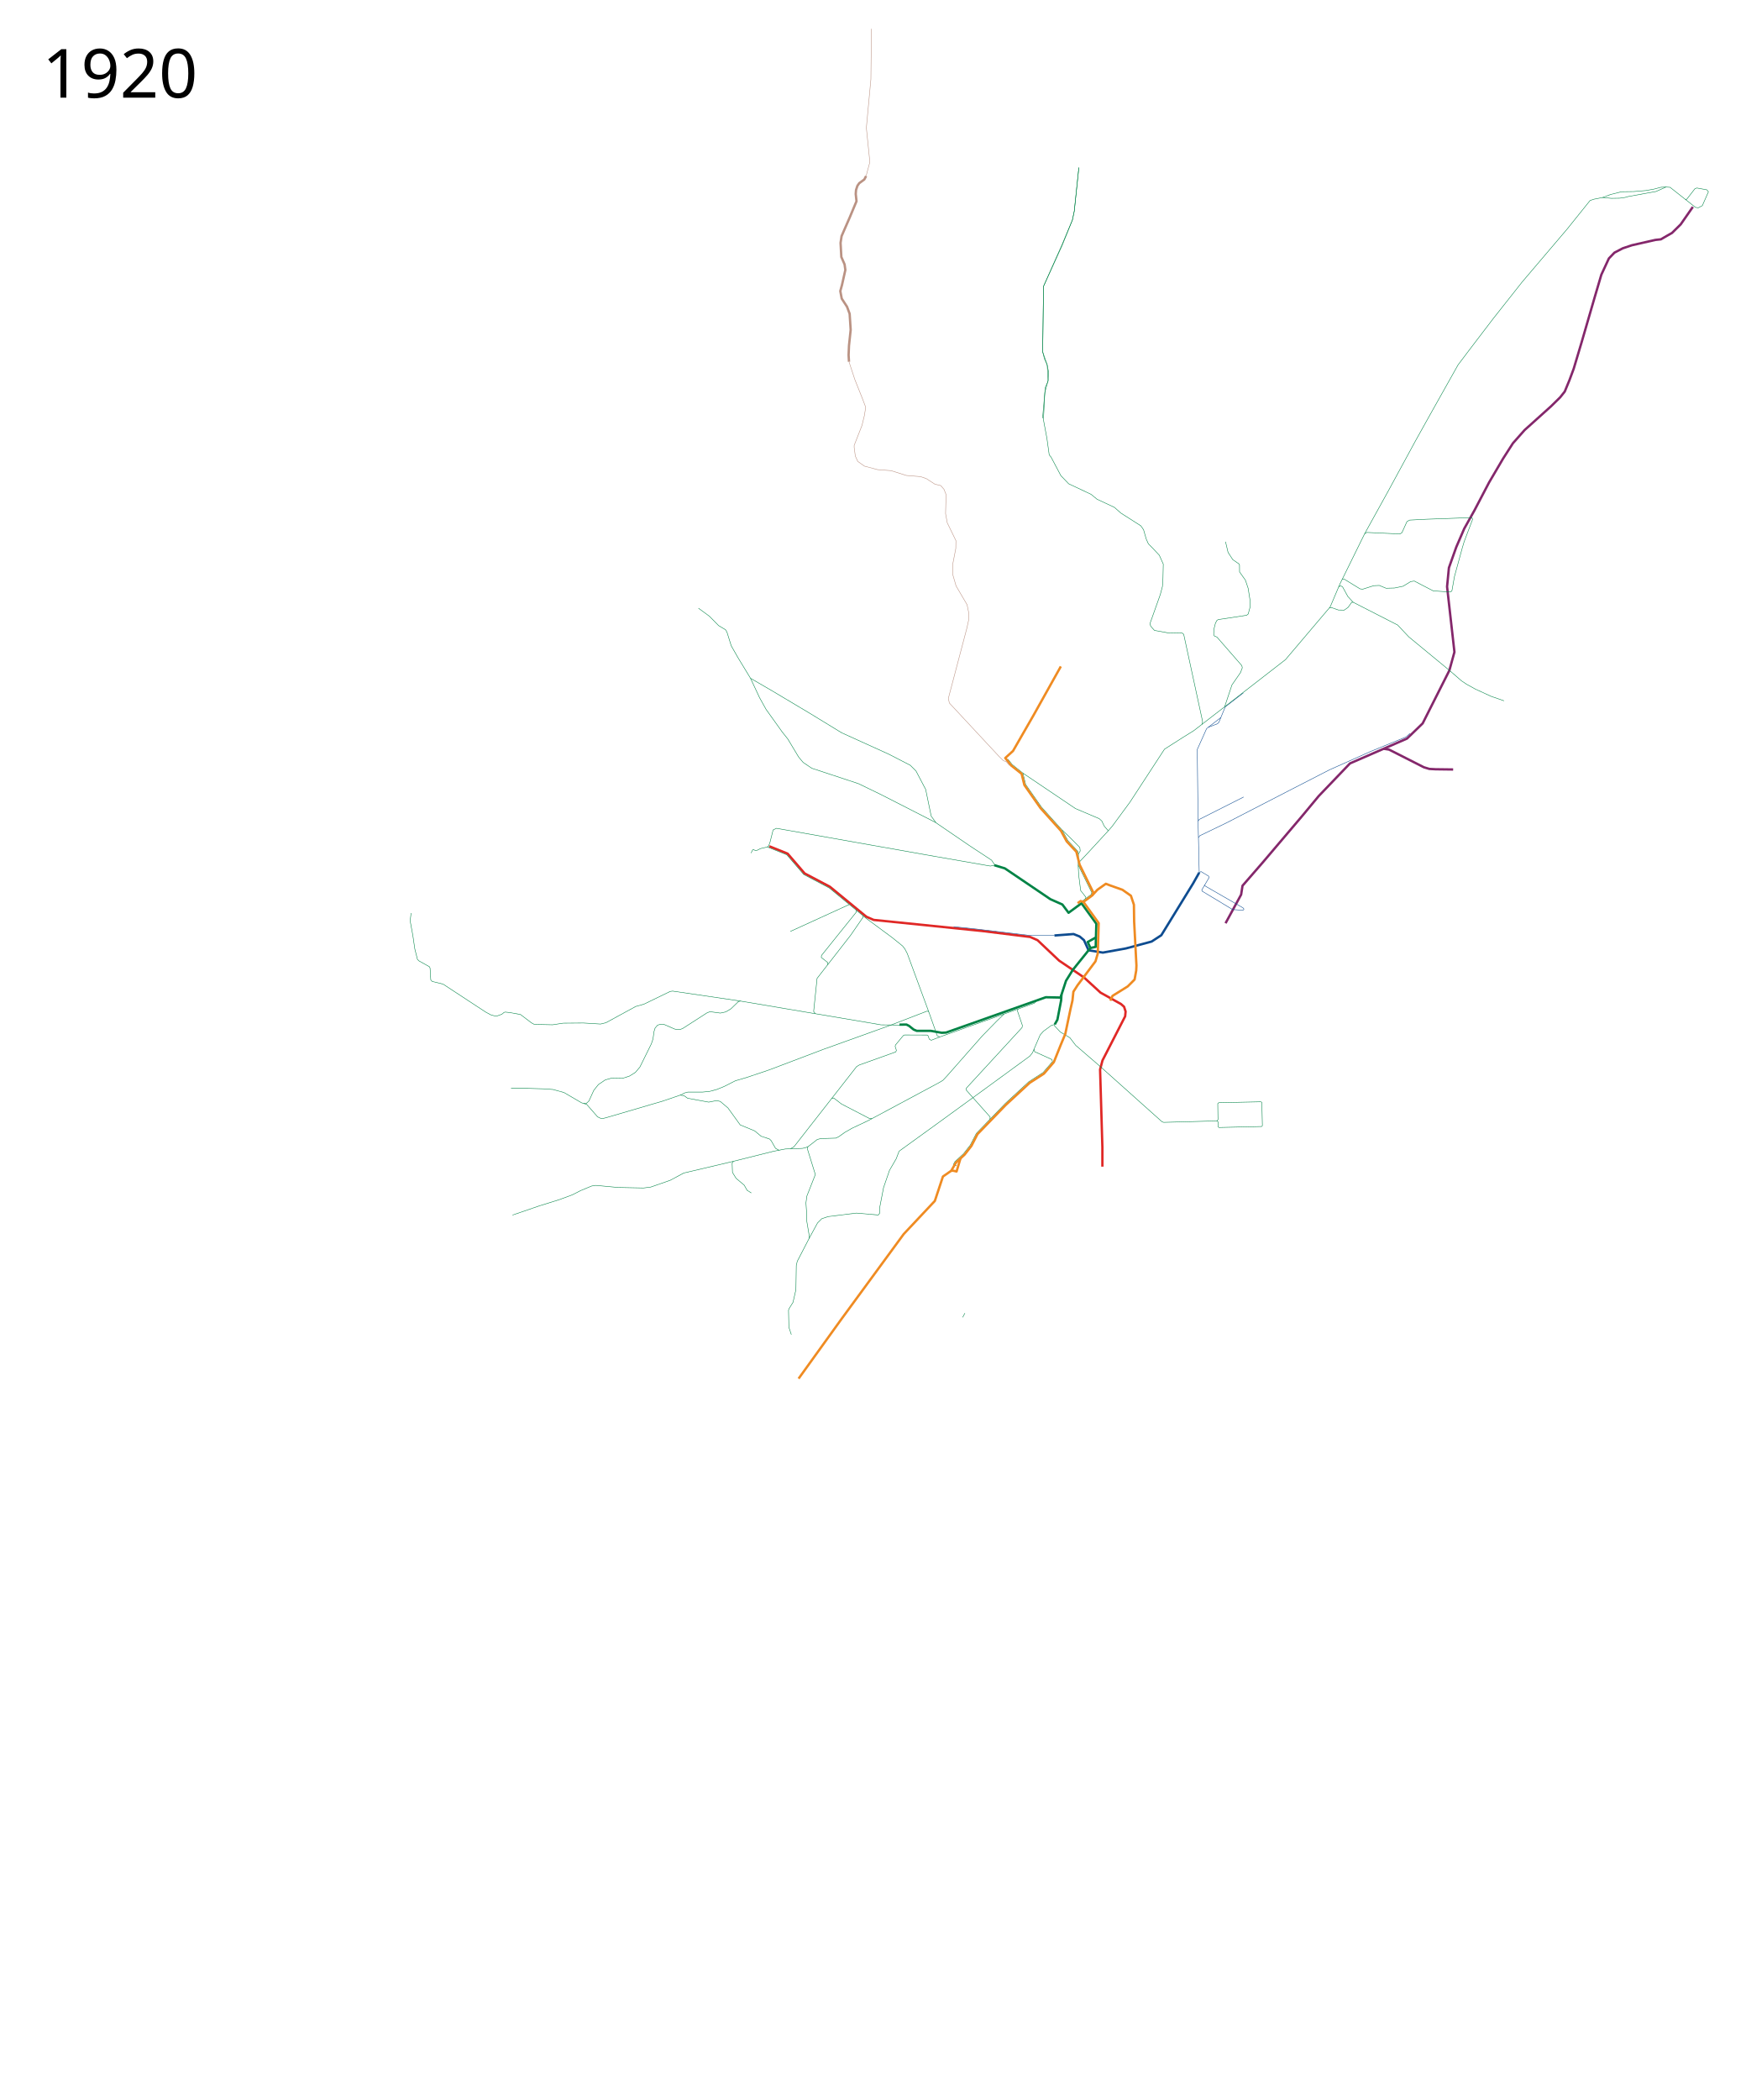
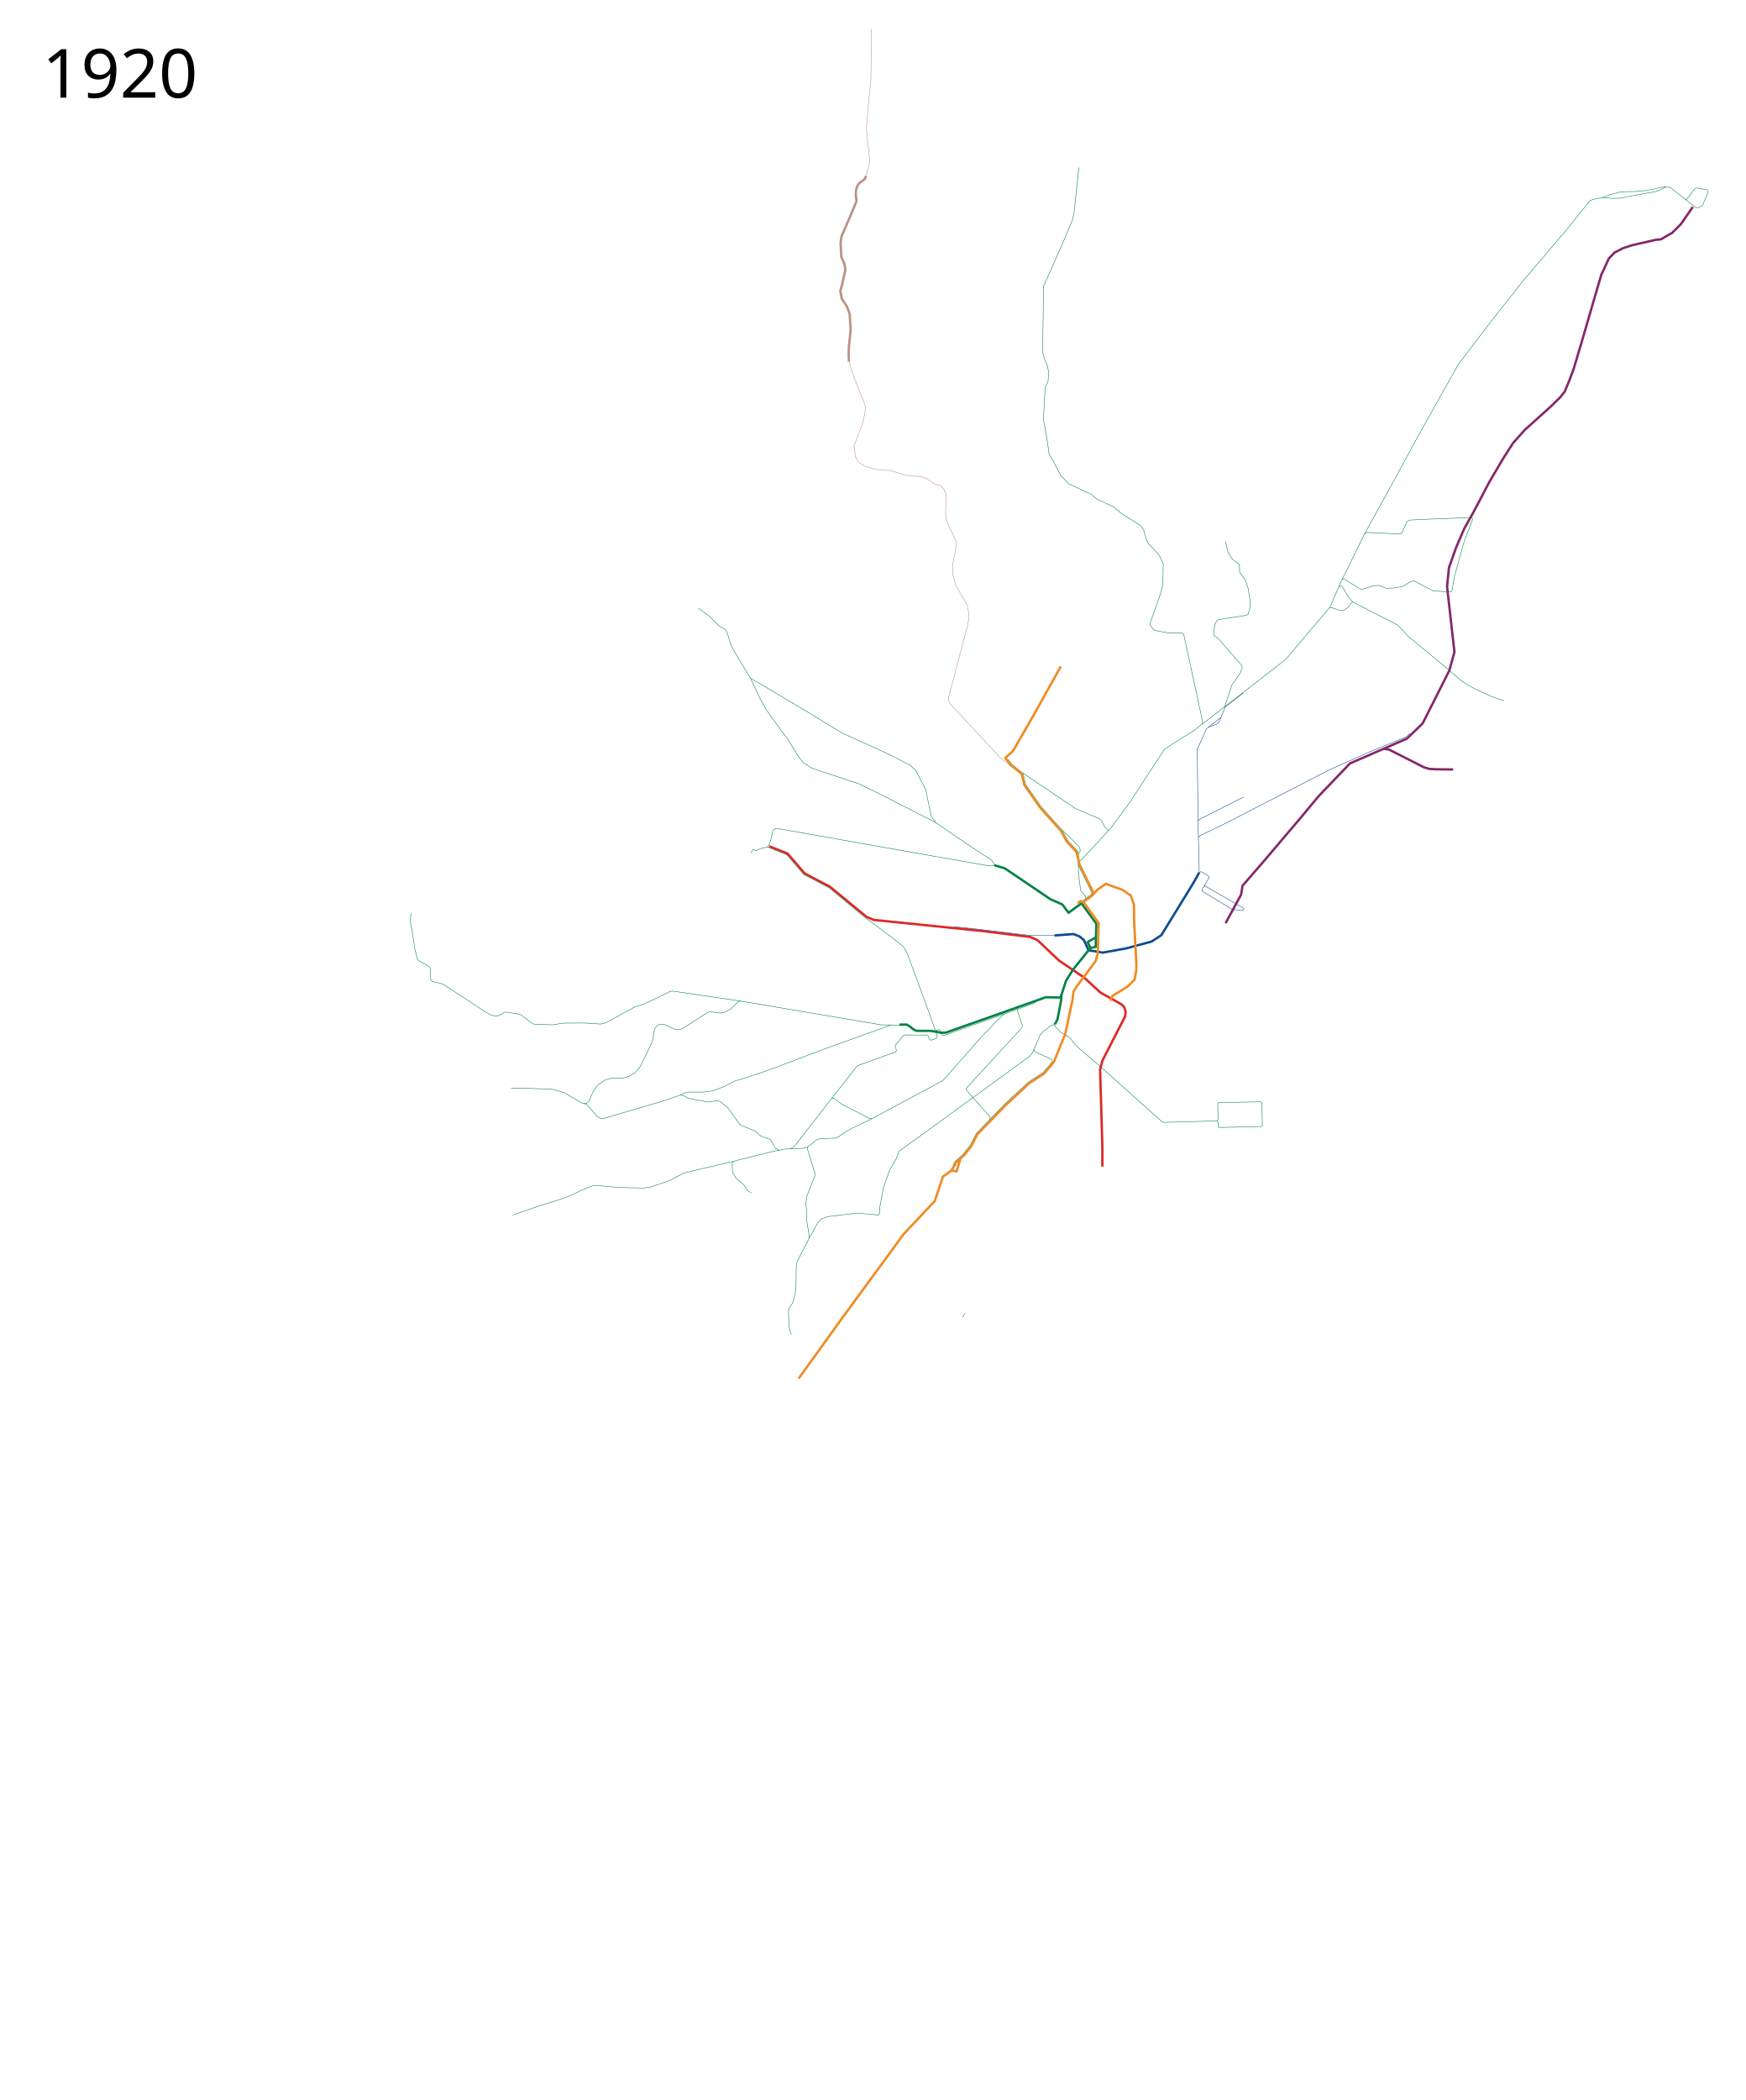
<svg xmlns="http://www.w3.org/2000/svg" viewBox="-60, -775, 3700, 4450" height="4450" width="3700">
  <path d="m2537.5 1181.39 33.07-60.695 2.93-18.805 43-49.5 82.33-96.972 36.082-43.45 66.324-69.251 120.945-52.67 33.162-32.187 56.571-112.166 10.729-39.015-15.606-138.5 3.902-39.99 15.606-43.892 16.843-39.03 21.567-38.538 31.112-59.396 29.699-50.559 20.86-32.527 24.748-27.93 56.215-50.558 19.092-18.739 9.82-12.38 10-24.25 9-24.25 16.75-56 27-93 14.75-50 16-34.5 11.75-12.25 17.75-9.25 19.5-6.5 49.5-11.25 11.75-1.25 12-7 11.5-6.5 18.5-18.25 25.75-37" style="fill:none;stroke:#84276b;stroke-width:5;stroke-linecap:butt;stroke-linejoin:round;stroke-miterlimit:4;stroke-dasharray:none;stroke-opacity:1" />
  <path style="fill:none;stroke:#e02826;stroke-width:5;stroke-linecap:butt;stroke-linejoin:round;stroke-miterlimit:4;stroke-dasharray:none;stroke-opacity:1" d="M2276.492 1697.133v-40.965l-4.877-164.836 5.103-19.223 48.022-93.528.954-10.153-3.286-10.135-6.374-5.618-43.444-24.228-35.113-32.187-52.657-35.608-45.854-43.397-15.606-6.827-102.413-12.68-229.21-23.408-15.605-6.828-77.054-63.398-53.645-28.286-36.088-41.94-38.865-15.624" />
  <path style="fill:none;stroke:#008345;stroke-width:1;stroke-linecap:butt;stroke-linejoin:round;stroke-miterlimit:4;stroke-dasharray:none;stroke-opacity:1" d="m1026.25 1799.791 57.73-19.806 40.865-12.696 28.093-10.351 17.861-9.092 23.141-9.585 8.685-1.412 47.202 4.441 53.957 1.125 15.515-1.961 41.448-14.459 28.503-15.318 101.847-23.994 3.346-.836" />
  <path style="fill:none;stroke:#008345;stroke-width:1;stroke-linecap:butt;stroke-linejoin:round;stroke-miterlimit:4;stroke-opacity:1;stroke-dasharray:none" d="m1782.234 1392.359-272.7-46.03-4.377.95-15.781 15.305-11.162 6.704-11.4 2.483-22.064-2.986-6.61 2.683-51.373 33.076-5.237 1.953-6.05.32-5.653-1.265-22.974-9.976-6.205-.304-6.988 2.062-5.219 6.215-2.23 7.31-2.25 15.96-3.323 9.892-24.436 49.512-9.559 11.251-12.438 7.778-14.215 4.616-23.28-.422-14.043 3.997-14.343 9.726-9.687 12.122-10.443 22.818-5.571 5.072-5.535.092-4.56-1.424-37.208-21.75-23.198-6.418-19.718-1.384-34.138-.975h-35.113" />
  <path style="fill:none;stroke:#008345;stroke-width:1;stroke-linecap:butt;stroke-linejoin:round;stroke-miterlimit:4;stroke-opacity:1;stroke-dasharray:none" d="m1853.673 1397.21-46.336-.488-25.11-4.363" />
  <path style="fill:none;stroke:#0e4c90;stroke-width:5;stroke-linecap:butt;stroke-linejoin:round;stroke-miterlimit:4;stroke-dasharray:none;stroke-opacity:1" d="m2481.749 1074.088-13.11 23.198-67.243 109.483-20.54 13.412-54.62 14.63-48.768 8.779-30.237-4.877-9.753-21.458-9.167-7.774-12.852-5.186-40.586 3.064" />
  <path style="fill:none;stroke:#008345;stroke-width:5;stroke-linecap:butt;stroke-linejoin:round;stroke-miterlimit:4;stroke-opacity:1;stroke-dasharray:none" d="m2189.732 1332.954-.709 11.975-7.852 40.813-5.59 10.047" />
  <path style="fill:none;stroke:#008345;stroke-width:1;stroke-linecap:butt;stroke-linejoin:round;stroke-miterlimit:4;stroke-dasharray:none;stroke-opacity:1" d="m2175.581 1395.79-.63 2.834 12.355 13.194 20.431 12.28 12.184 16.027 53.157 45.842 129.235 115.58 3.845 1.794 113.261-3.084 2.254 1.984.122 10.523 1.79 1.46 90.672-2.134 1.36-1.81-1.154-49.005-1.775-1.526-89.667 1.969-1.99 1.977.48 33.961-2.092 2.601" />
  <path style="fill:none;stroke:#008345;stroke-width:1;stroke-linecap:butt;stroke-linejoin:round;stroke-miterlimit:4;stroke-opacity:1;stroke-dasharray:none" d="m1980.36 2016.505 2.548-4.818 2.214-4.025" />
-   <path style="fill:none;stroke:#008345;stroke-width:1;stroke-linecap:butt;stroke-linejoin:round;stroke-miterlimit:4;stroke-dasharray:none;stroke-opacity:1" d="m1931.67 1422.449-18.012 6.947-4.063-2.398-2.967-8.09-1.991-.652-47.534-.124-2.406 1.068-16.61 20.04-.861 3.115 2.709 8.359-1.325 3.327-77.44 27.751-5.753 3.557-132.528 169.574-7.387 4.435" />
+   <path style="fill:none;stroke:#008345;stroke-width:1;stroke-linecap:butt;stroke-linejoin:round;stroke-miterlimit:4;stroke-dasharray:none;stroke-opacity:1" d="m1615.502 1659.358 7.387-4.435 132.528-169.574 5.754-3.556 77.44-27.752 1.324-3.327-2.71-8.36.861-3.114 16.61-20.04 2.407-1.068 47.534.124 1.991.653 2.967 8.09 4.062 2.397 11.629-4.485 1.294-4.831-3.146-8.95 2.648-3.001" />
  <text style="font-size:144px;font-style:normal;font-weight:400;fill:#000;fill-opacity:1;stroke:none;font-family:Sans;-inkscape-font-specification:Sans" xml:space="preserve" y="-568.039" x="29.453">
    <tspan y="-568.039" x="29.453">1920</tspan>
  </text>
  <path style="fill:none;stroke:#008345;stroke-width:1;stroke-linecap:butt;stroke-linejoin:round;stroke-miterlimit:4;stroke-opacity:1;stroke-dasharray:none" d="m1509.533 1346.328-143.96-21.166-5.23.766-55.447 26.918-17.523 4.941-63.24 34.469-11.247 2.754-36.506-2.222-42.776.358-22.289 3.431-38.906-.83-5.964-3.253-23.297-17.718-22.921-4.15-9.58-.982-2.336.748-4.874 3.95-9.82 3.473-6.192-.352-7.056-1.921-10.846-5.827-90.44-59.32-23.154-5.714-2.924-3.347-1.443-24.694-1.503-3.127-22.116-12.39-3.182-3.209-5.58-22.207-4.161-28.312-4.955-27.013-.45-6.814 1.738-13.693" />
  <path style="fill:none;stroke:#008345;stroke-width:5;stroke-linecap:butt;stroke-linejoin:round;stroke-miterlimit:4;stroke-dasharray:none;stroke-opacity:1" d="m2047.247 1058.359 22.471 6.74 96.564 65.35 25.36 11.216 13.167 17.557 27.426-20.152 31.462 43.413-.865 28.943-17.546 9.73 5.852 12.68-37.38 46.422-14.365 23.085-11.576 35.502-31.289-.645-211.098 74.782-9.398.516-23.343-4.097h-29.71l-6.499-2.704-9.745-7.805-5.463-2.791-14.81.17" />
  <path style="fill:none;stroke:#ef8b22;stroke-width:5;stroke-linecap:butt;stroke-linejoin:round;stroke-miterlimit:4;stroke-dasharray:none;stroke-opacity:1" d="m2293.22 1345.492 4.73-10.217 32.187-19.995 14.63-14.63 3.414-19.02.488-10.73-4.877-93.146-.488-35.6-6.34-19.02-18.044-12.68-24.872-8.778-10.24-3.902L2266 1110.39l-11.4 12.35" />
  <path style="fill:none;stroke:#008345;stroke-width:1;stroke-linecap:butt;stroke-linejoin:round;stroke-miterlimit:4;stroke-dasharray:none;stroke-opacity:1" d="m1787.98 1595.457-5.663-.532-58.898-30.56-16.451-12.702-4.34 1.23" />
-   <path d="m2149.695 111.197 4.877-54.62 6.827-25.36-1.95-33.162-9.486-27.416 1.754-138.873 39.276-86.269 21.967-54.336 3.968-18.846 9.67-92.246" style="fill:none;stroke:#008345;stroke-width:1;stroke-linecap:butt;stroke-linejoin:round;stroke-miterlimit:4;stroke-dasharray:none;stroke-dashoffset:0;stroke-opacity:1" />
  <path style="fill:none;stroke:#008345;stroke-width:5;stroke-linecap:butt;stroke-linejoin:round;stroke-miterlimit:4;stroke-dasharray:none;stroke-opacity:1" d="m2262.826 1211.426-.477 19.972-11.217 2.439" />
  <path style="opacity:1;fill:none;fill-opacity:1;fill-rule:nonzero;stroke:#ef8b22;stroke-width:5;stroke-linecap:butt;stroke-linejoin:round;stroke-miterlimit:4;stroke-dasharray:none;stroke-opacity:1" d="m1956.086 1705.91 3.965-.16 7.374 1.667 8.427-28.09" />
  <path d="m2872.269 811.604 11.667 1.767 73.893 37.477 11.667 3.536 13.081.707 37.34.476" style="fill:none;stroke:#84276b;stroke-width:5;stroke-linecap:butt;stroke-linejoin:round;stroke-miterlimit:4;stroke-dasharray:none;stroke-opacity:1" />
  <path d="M2174.873 1207.359h-51.27l-113.958-13.67-48.416-5.075" style="opacity:1;fill:none;fill-opacity:1;fill-rule:nonzero;stroke:#0e4c90;stroke-width:1;stroke-linecap:butt;stroke-linejoin:round;stroke-miterlimit:4;stroke-dasharray:none;stroke-opacity:1" />
  <path d="m2225.622 1053.772 24.128-25.737 39.22-42.581-8.548-9.835-5.108-10.856-5.563-5.007-50.347-21.38-111.345-75.038" style="fill:none;stroke:#008345;stroke-width:1;stroke-linecap:butt;stroke-linejoin:round;stroke-miterlimit:4;stroke-dasharray:none;stroke-opacity:1" />
  <path d="m2225.66 1034.653 3.844-6.374-.874-7.424-7.643-7.861-16.814-16.814-13.007-12.266" style="fill:none;stroke:#008345;stroke-width:1px;stroke-linecap:butt;stroke-linejoin:round;stroke-opacity:1" />
  <path d="m1967.405 1695.06-5.673-1.607-.88-1.188 3.056-5.644 18.207-16.828 14.272-18.166 13.002-25.071 28.734-29.707 32.295-33.414 49.965-46.1 30.414-19.676 19.986-23.214-1.427-4.345-3.491-1.628-32.911-14.876-1.438-5.204M2233.088 1142.153l.291-7.434 7.419-5.459.821-2.945-11.192-14.256-4.22-33.257-.921-18.092.374-26.057-1.581-6.095-20.628-22.15-12.285-22.494-43.759-48.674-33.512-47.861-5.836-24.041-22.671-18.24-9.343-11.512" style="fill:none;stroke:#008345;stroke-width:1;stroke-linecap:butt;stroke-linejoin:round;stroke-miterlimit:4;stroke-dasharray:none;stroke-opacity:1" />
  <path d="m2225.161 1057.917 29.004 58.894-1.78 3.879-11.588 8.57" style="fill:none;stroke:#008345;stroke-width:1;stroke-linecap:butt;stroke-linejoin:round;stroke-miterlimit:4;stroke-dasharray:none;stroke-opacity:1" />
  <path style="fill:none;stroke:#ef8b22;stroke-width:5;stroke-linecap:butt;stroke-linejoin:round;stroke-miterlimit:4;stroke-dasharray:none;stroke-opacity:1" d="m1632.603 2146.358 89.884-124.918 132.96-181.454 65.946-70.168 17.136-51.715 17.557-12.192 10.241-17.556 18.044-16.581 14.469-18.457 12.841-24.947 59.985-61.935 50.719-46.818 30.236-19.507 20.97-24.384 14.63-36.576 9.61-23.041 10.839-51.77 4.423-19.311 1.951-18.532 8.778-13.655 38.04-50.719 4.876-16.581 1.95-64.374-32.368-44.963 18.28-13.465 2.872-5.945-29.26-59.497-6.828-27.31-20.483-21.946-12.192-22.434-43.403-48.28-34.138-48.768-5.852-23.896-21.978-17.43-12.701-15.971 16.497-15.047 43.504-75.685 57.749-103.355" />
  <path style="opacity:1;fill:none;fill-opacity:1;fill-rule:nonzero;stroke:#ef8b22;stroke-width:5;stroke-linecap:butt;stroke-linejoin:round;stroke-miterlimit:4;stroke-dasharray:none;stroke-opacity:1" d="m2236.32 1136.204-5.957-1.839-6.331 4.531" />
  <path style="opacity:1;fill:none;fill-opacity:1;fill-rule:nonzero;stroke:#ba9283;stroke-width:5;stroke-linecap:butt;stroke-linejoin:round;stroke-miterlimit:4;stroke-dasharray:none;stroke-opacity:1" d="m1739.414-8.455-.824-14.013.824-20.057 3.572-33.521-2.198-34.07-5.495-14.838-11.266-17.31-3.022-15.936 3.572-12.914 7.144-31.872-1.649-11.815-6.869-15.661-1.648-29.95 2.198-14.287 17.584-40.39 14.013-33.52-1.648-15.387.68-8.557 2.863-8.622 3.875-5.627 10.764-7.893 3.799-7.219" />
  <path style="opacity:1;fill:none;fill-opacity:1;fill-rule:nonzero;stroke:#ba9283;stroke-width:1;stroke-linecap:butt;stroke-linejoin:round;stroke-miterlimit:4;stroke-dasharray:none;stroke-opacity:1" d="m1775.682-401.914 7.969-29.674-7.419-72.537 9.617-103.036 1.099-106.882M1739.414-8.455l12.364 37.642 16.211 40.665 6.87 18.134-2.748 17.31-5.22 21.432-16.487 42.038v4.397l2.473 18.409 5.22 11.265 14.014 9.891 27.75 7.419 28.85 2.198 32.148 10.166 30.223 2.473 12.09 4.121 18.134 11.815 12.64 3.023 6.868 7.968 4.396 11.265-1.099 40.115 3.572 19.508 18.41 37.917-.276 16.486-6.319 32.422v23.354l6.869 23.63 23.355 39.84 3.846 18.959-.275 12.364-4.12 18.684-39.197 148.558 2.217 9.763 104.94 112.77 9.52 9.326 6.307 2.232 6.61 7.975" />
-   <path d="m2048.715 1058.35-9.724 1.872-117.53-20.482-335.777-59.558-7.1 3.516-6.294 25.128-2.743 7.764-3.104 3.238M1740.104 1141.654l-42.506-34.947-54.037-28.519-36.089-41.92-41.03-16.44M1828.575 1397.008l76.386-29.42 3.37 1.084 17.411 48.889.838 2.519 5.09 2.369 136.36-48.686M2097.832 1363.135l-1.373 4.018 10.489 30.86-.723 4.474-118.326 128.616.204 4.079 50.536 56.805-.516 4.863M1652.612 1654.745l-5.837 2.42-6.124 1.314-36.16 1.264-25.115 4.87-84.933 21.234-2.681 4.174.714 19.422 7.587 12.414 17.242 14.483 6.207 11.035 8.966 5.518" style="fill:none;stroke:#008345;stroke-width:1;stroke-linecap:butt;stroke-linejoin:round;stroke-miterlimit:4;stroke-dasharray:none;stroke-opacity:1" />
+   <path d="m2048.715 1058.35-9.724 1.872-117.53-20.482-335.777-59.558-7.1 3.516-4.83 20.117-1.464 5.011-2.743 7.764-3.104 3.238M1740.104 1141.654l-42.506-34.947-54.037-28.519-36.089-41.92-41.03-16.44M1908.331 1368.672l13.776 38.681 3.975.776 4.285-1.532 2.015 1.03 3.393 9.517 4.329 2.294 127.926-45.676M2097.832 1363.135l-1.373 4.018 10.489 30.86-.723 4.474-118.326 128.616.204 4.079 50.536 56.805-.516 4.863M1652.612 1654.745l-5.837 2.42-6.124 1.314-36.16 1.264-25.115 4.87-84.933 21.234-2.681 4.174.714 19.422 7.587 12.414 17.242 14.483 6.207 11.035 8.966 5.518" style="fill:none;stroke:#008345;stroke-width:1;stroke-linecap:butt;stroke-linejoin:round;stroke-miterlimit:4;stroke-dasharray:none;stroke-opacity:1" />
  <path style="fill:none;stroke:#008345;stroke-width:1;stroke-linecap:butt;stroke-linejoin:round;stroke-miterlimit:4;stroke-dasharray:none;stroke-opacity:1" d="m1591.162 1662.42-7.461-4.076-9.18-16.153-3.369-3.496-18.01-5.963-13.474-11.248-30.868-12.804-25.927-35.922-16.3-13.807-7.867-1.737-16.577 3.259-44.83-8.276-7.329-5.252-8.205-1.374M1828.575 1397.007l-5.64 2.076-137.243 49.321" />
  <path d="m1685.693 1448.404-115.398 43.72-46.782 15.789-25.124 7.393-23.797 12.097-15.8 6.371-14.706 3.9-14.957 1.496-31.292-.01-7.115 1.945-6.412 3.594-39.124 13.402-119.936 35.18-7.433 1.865-4.659-.338-6.53-3.125-23.05-26.341-6.49-2.07M2136.744 1346.34l-4.504 4.524-64.21 22.898-16.283 15.826-29.824 30.543-74.882 84.996-8.729 9.262-7.098 4.253-23.206 12.505-126.683 67.876-35.314 16.727-15.023 8.505-13.374 9.48-5.895 2.969-32.167 1.016-7.426 1.885-11.083 8.76-8.43 6.38-1.255 2.527v2.673l16.752 53.945-17.974 45.657-1.958 14.554 1.183 17.206.742 22.247 5.05 30.082-.385 5.907-25.011 48.312-2.04 8.928-.81 51.046-6.094 26.854-8.16 12.981-1.406 3.587.78 36.293 5.205 15.603" style="fill:none;stroke:#008345;stroke-width:1;stroke-linecap:butt;stroke-linejoin:round;stroke-miterlimit:4;stroke-dasharray:none;stroke-opacity:1" />
  <path d="m1845.597 1664.458 80.252-58.033 91.197-66.325 105.822-77.28 5.456-7.021 16.259-37.734 6.997-7.908 16.741-12.248 7.26-2.12M1804.645 1795.511l-3 4.154-46.472-4.08-60.099 7.431-13.27 4.477-9.033 8.97-18.003 33.08M1845.597 1664.458l-5.989 15.801-14.279 24.638-12.621 36.615-8.29 42.916.227 11.083M1566.444 1019.828l-14.654 3.38-7.757 3.913-3.097.166-4.08-1.998-1.382.293-3.595 7.086M2048.716 1058.349l-7.056-10.57-47.047-30.96-72.176-49.256-115.58-59.01-47.306-22.92-98.999-32.675-18.214-12.28-9.543-11.377-23.097-38.418-11.569-14.49-34.43-48.117-13.893-25.025-19.107-40.942-26.692-43.925-14.143-24.872-9.015-28.774-3.005-5.226-14.715-8.8-19.486-19.831-23.226-17.026" style="fill:none;stroke:#008345;stroke-width:1;stroke-linecap:butt;stroke-linejoin:round;stroke-miterlimit:4;stroke-dasharray:none;stroke-opacity:1" />
-   <path style="fill:none;stroke:#008345;stroke-width:1;stroke-linecap:butt;stroke-linejoin:round;stroke-miterlimit:4;stroke-dasharray:none;stroke-opacity:1" d="m1530.7 662.309 43.555 25.285 81.908 48.808 67.788 41.453 99.974 45.355 45.355 23.408 12.192 12.192 20.482 39.015 11.705 56.57 10.24 14.06M1668.22 1373.313l-3.699-4.862 7.248-70.241 71.376-91.682 26.14-37.924-.224-2.867" />
-   <path d="m1754.888 1153.883.31 3.573-74.017 92.137-.443 4.31 13.401 10.597.175 4.751" style="fill:none;stroke:#008345;stroke-width:1;stroke-linecap:butt;stroke-linejoin:round;stroke-miterlimit:4;stroke-dasharray:none;stroke-opacity:1" />
+   <path style="fill:none;stroke:#008345;stroke-width:1;stroke-linecap:butt;stroke-linejoin:round;stroke-miterlimit:4;stroke-dasharray:none;stroke-opacity:1" d="m1530.7 662.309 43.555 25.285 81.908 48.808 67.788 41.453 99.974 45.355 45.355 23.408 12.192 12.192 20.482 39.015 11.705 56.57 10.24 14.06" />
  <path d="m2480.069 999.8 3.012-3.906 56.336-27.172 132.42-68.278 86.054-44.188 87.039-38.893 75.264-30.787 8.191-7.542" style="fill:none;stroke:#0e4c90;stroke-width:1;stroke-linecap:butt;stroke-linejoin:round;stroke-miterlimit:4;stroke-dasharray:none;stroke-opacity:1" />
  <path d="m2535.62 722.681 15.478-46.297 18.162-26.238 3.792-10.068-1.003-4.594-52.822-60.562-5.415-2.267-1.392-2.74.326-11.11 3.312-13.077 3.025-5.845 2.825-1.94 60.321-9.154 3.305-2.72 4.065-14.827-.079-13.81-4.088-25.791-5.798-17.273-12.386-17.433-.122-14.66-1.2-2.357-13.121-9.074-9.956-15.371-5.371-22.534M2757.659 513.024l4.121-.603 14.885 5.179 12.365.214 8.124-5.674 7.67-10.77 3.092-.21 94.275 48.235 23.938 25.346 86.411 71.21 25.385 22.024 10.626 7.07 18.474 10.217 33.52 15.36 27.149 9.427M2487.614 759.818l1.346-5.633-40.08-184.95-3.569-3.071-26.417.526-32.022-5.824-7.708-8.581-1.712-4.476.644-3.455 21.117-59.434 4.555-17.184 1.102-16.757.688-30.615-8.466-18.882-14.987-15.862-8.212-8.357-4.554-10.25-5.528-19.36-5.696-8.345-42.609-27.187-13.467-11.986-36.941-17.273-12.551-10.355-47.515-22.343-16.478-17.16-20.758-39.243-3.99-4.759-4.837-34.866-7.417-39.688 3.02-57.871 1.18-11.274 5.647-12.688 1.005-19.385-2.955-15.175-5.642-12.231-3.844-15.185 1.754-138.872 38.933-87.531 22.31-53.075 3.968-18.845 9.67-92.247" style="fill:none;stroke:#008345;stroke-width:1;stroke-linecap:butt;stroke-linejoin:round;stroke-miterlimit:4;stroke-dasharray:none;stroke-opacity:1" />
  <path d="m2575.895 913.865-93.897 47.402-2.72 3.603" style="fill:none;stroke:#0e4c90;stroke-width:1;stroke-linecap:butt;stroke-linejoin:round;stroke-miterlimit:4;stroke-dasharray:none;stroke-opacity:1" />
  <path d="m2807.916 501.16-11.118-12.059-11.267-20.543-4.34-2.356-3.843 2.604" style="fill:none;fill-opacity:0;fill-rule:nonzero;stroke:#008345;stroke-width:1;stroke-linecap:butt;stroke-linejoin:round;stroke-miterlimit:4;stroke-dasharray:none;stroke-opacity:1" />
  <path style="fill:none;stroke:#0e4c90;stroke-width:1;stroke-linecap:butt;stroke-linejoin:round;stroke-miterlimit:4;stroke-dasharray:none;stroke-opacity:1" d="m2481.749 1074.088-2.47-109.218-1.69-151.67 19.759-44.084 3.688-3.096 19.246-7.272 3.02-2.838 13.484-32.864 38.448-29.76M2481.749 1074.088l3.826-2.24 16.135 9.804.948 2.904-9.104 15.507.77 2.428 80.171 46.263 2.028 2.55-.88 1.763-1.993.733-21.13-1.406-64.79-39.108-.518-2.602 6.342-10.621" />
-   <path style="fill:none;stroke:#008345;stroke-width:1;stroke-linecap:butt;stroke-linejoin:round;stroke-miterlimit:4;stroke-dasharray:none;stroke-opacity:1" d="m2288.97 985.454 8.005-9.112 38.039-51.694 73.152-112.167 39.014-24.872 23.274-14.517 128.943-99.748 65.153-50.57 94.745-111.68 20.483-48.28 52.622-106.9 4.675-2.663 70.067 3.22 4.253-2.656 10.582-23.477 5.596-3.235 35.573-1.814 96.293-3.463 1.837 3.29-18.018 47.695-3.96 13.223-16.597 60.687-5.49 30.846-3.609 1.915-35.917-2.392-40.11-20.823-7.674 1.092-16.011 9.845-18.136 3.806-18.014.488-14.337-5.95-11.866.543-23.375 7.449-5.6-.757-34.364-21.063-3.253.668M1908.33 1368.671l-45.39-123.13-5.19-9.946-4.7-5.994-22.325-18.013-56.328-41.656-34.292-28.278-124.907 57.07" />
+   <path style="fill:none;stroke:#008345;stroke-width:1;stroke-linecap:butt;stroke-linejoin:round;stroke-miterlimit:4;stroke-dasharray:none;stroke-opacity:1" d="m2288.97 985.454 8.005-9.112 38.039-51.694 73.152-112.167 39.014-24.872 23.274-14.517 128.943-99.748 65.153-50.57 94.745-111.68 20.483-48.28 52.622-106.9 4.675-2.663 70.067 3.22 4.253-2.656 10.582-23.477 5.596-3.235 35.573-1.814 96.293-3.463 1.837 3.29-18.018 47.695-3.96 13.223-16.597 60.687-5.49 30.846-3.609 1.915-35.917-2.392-40.11-20.823-7.674 1.092-16.011 9.845-18.136 3.806-18.014.488-14.337-5.95-11.866.543-23.375 7.449-5.6-.757-34.364-21.063-3.253.668M1908.33 1368.671l-45.39-123.13-5.19-9.946-4.7-5.994-22.325-18.013-56.328-41.656-34.292-28.278" />
  <path style="fill:#efece7;stroke:#0e4c90;stroke-linejoin:round;stroke-opacity:1;fill-opacity:1" d="m2501.036 766.02 26.563-20.584" />
  <path d="m2832.4 355.914 50.48-91.359 56.554-104.142 33.02-59.206 57.937-103.11 25.504-33.765 49.356-64.692 61.25-77.5 95.25-112 48.408-60.292 8.454-2.785 18.244-3.558 18.4 1.781 17.734-.309 11.42-1.641 6.127-1.754 38.352-7.024 20.897-3.734 21.296-9.47 8.678.578 53.692 42.427 5.82.967 8.795-4.544 12.933-29.396-3.357-4.189-21.38-3.849-4.031 1.692-17.107 22.065-3.079.34" style="fill:none;stroke:#008345;stroke-width:1;stroke-linecap:butt;stroke-linejoin:round;stroke-miterlimit:4;stroke-dasharray:none;stroke-opacity:1" />
  <path style="fill:none;stroke:#008345;stroke-width:1;stroke-linejoin:round;stroke-dasharray:none;stroke-opacity:1" d="m3336.857-356.495 16.555-6.32 23.48-5.877 25.759-.378 25.73-2.157 17.136-3.027 14.668-3.918 10.898-.474" />
</svg>
